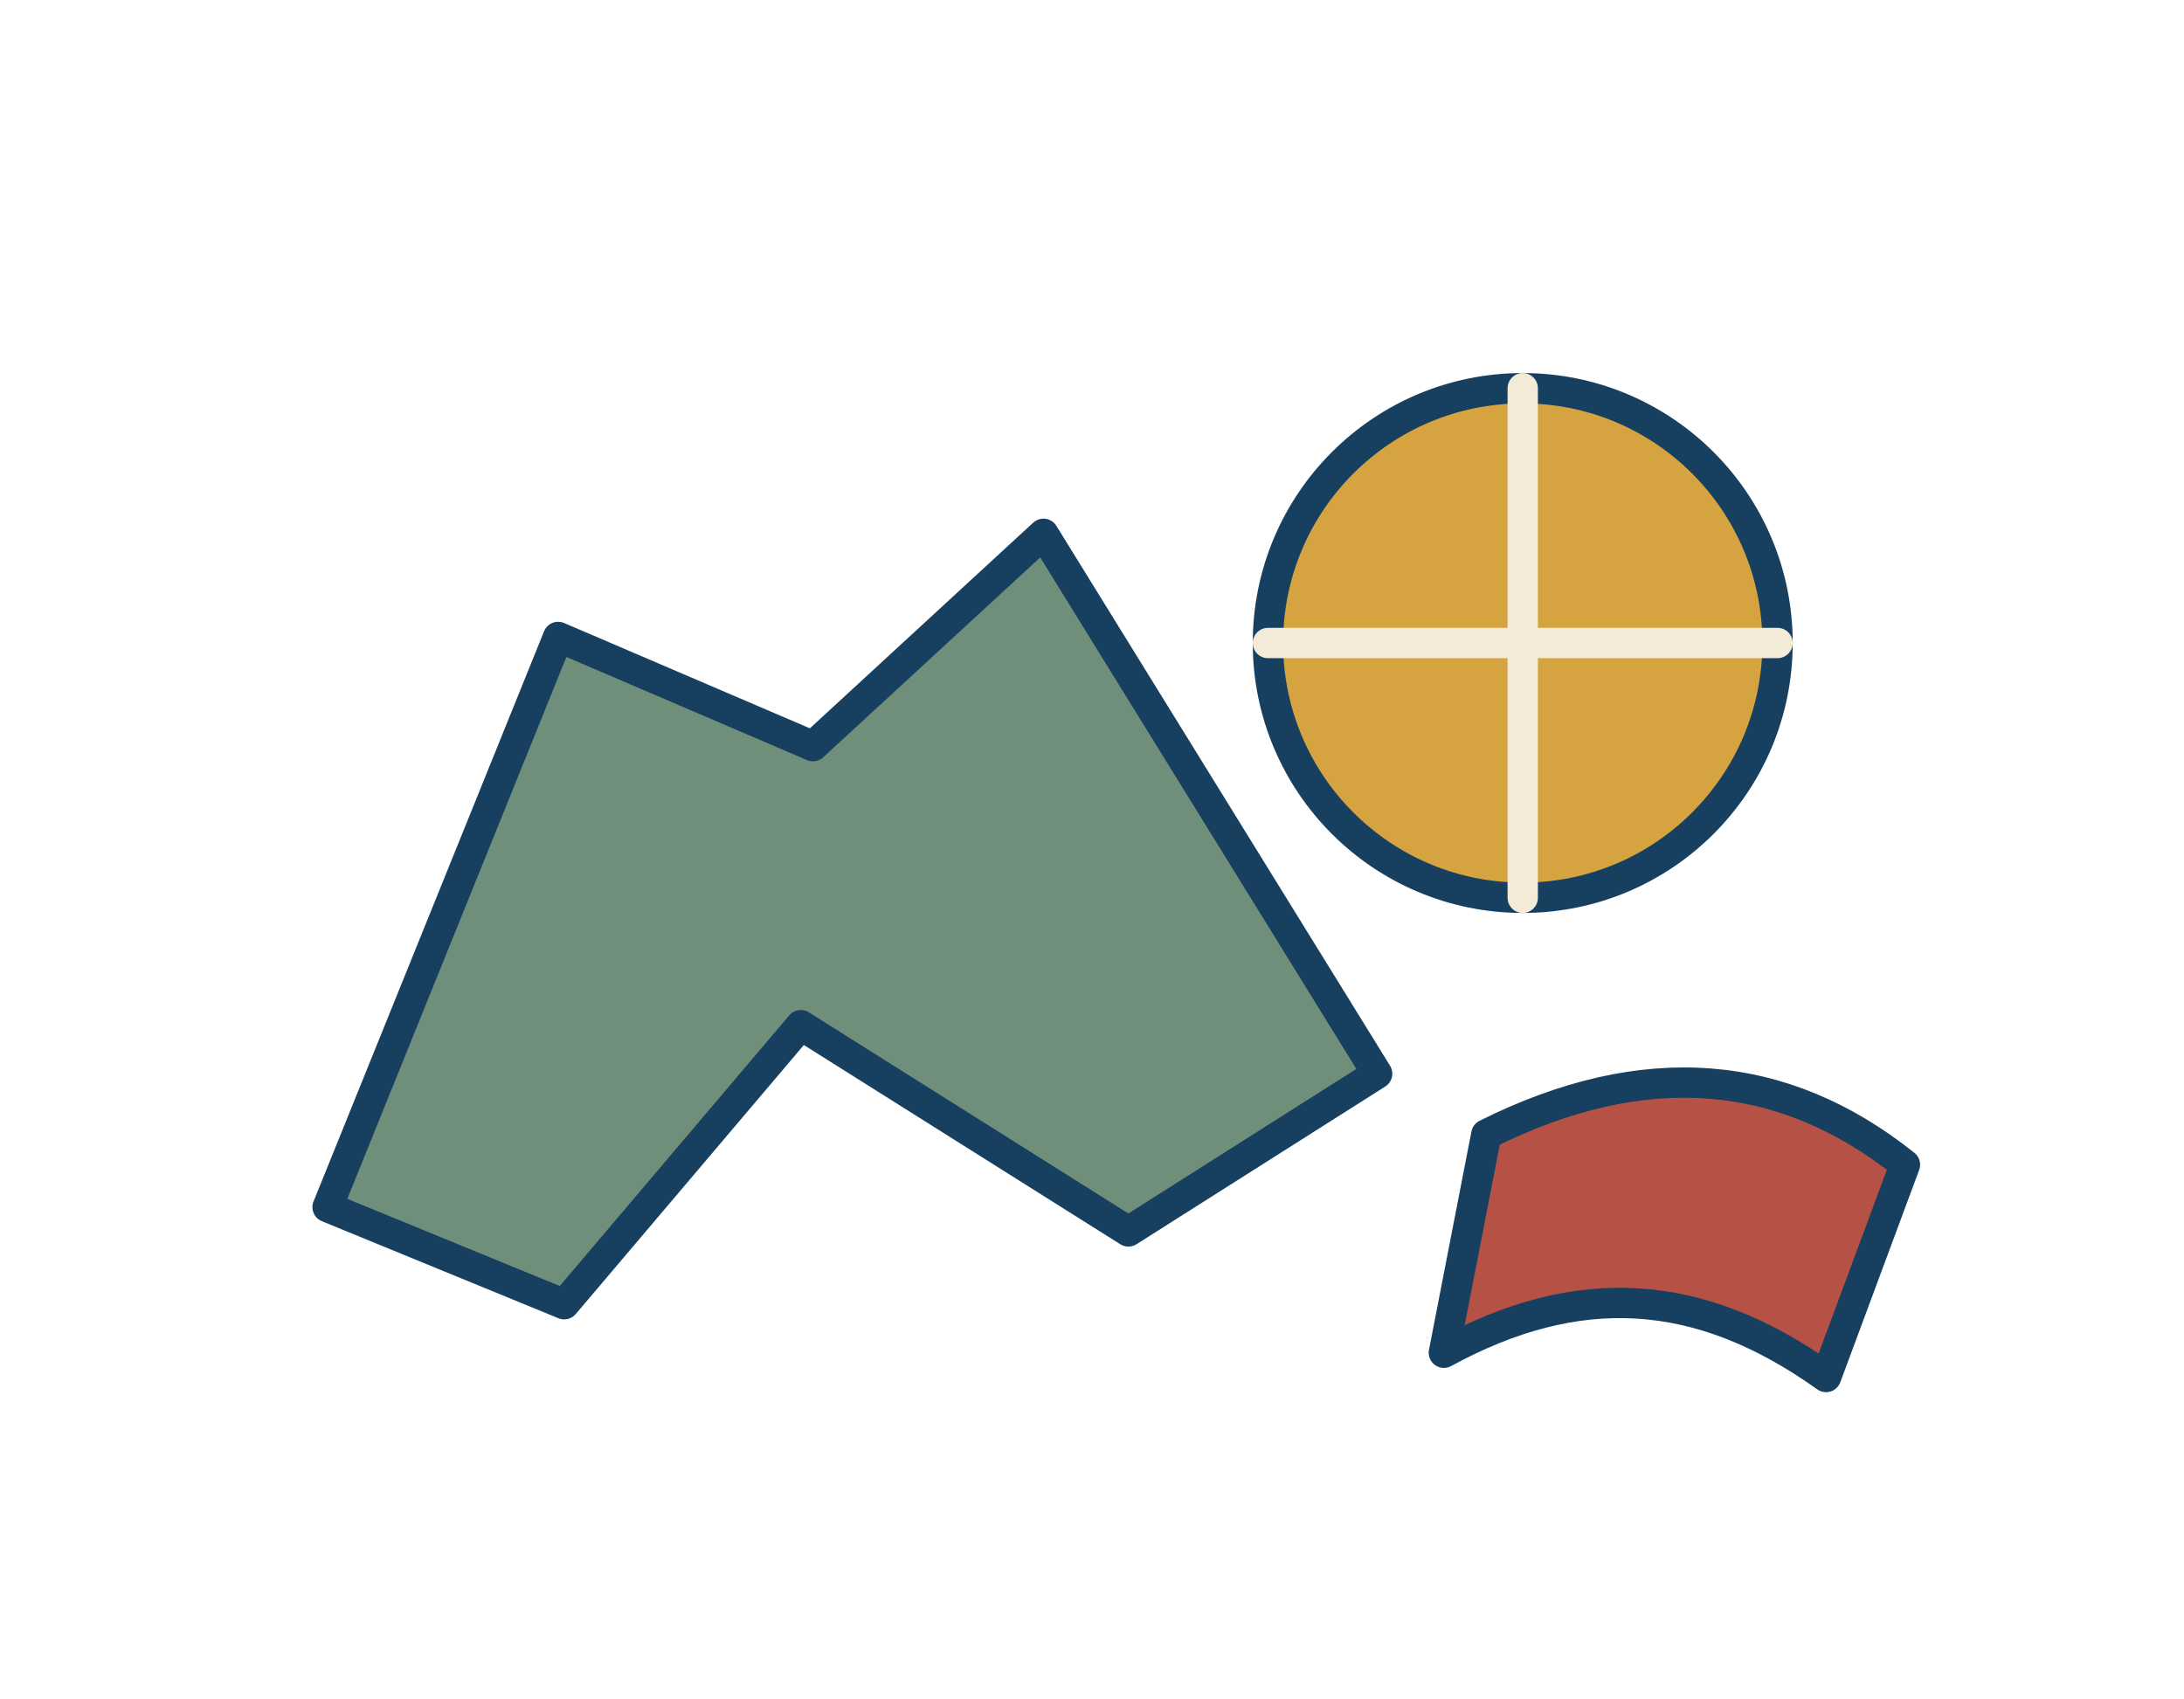
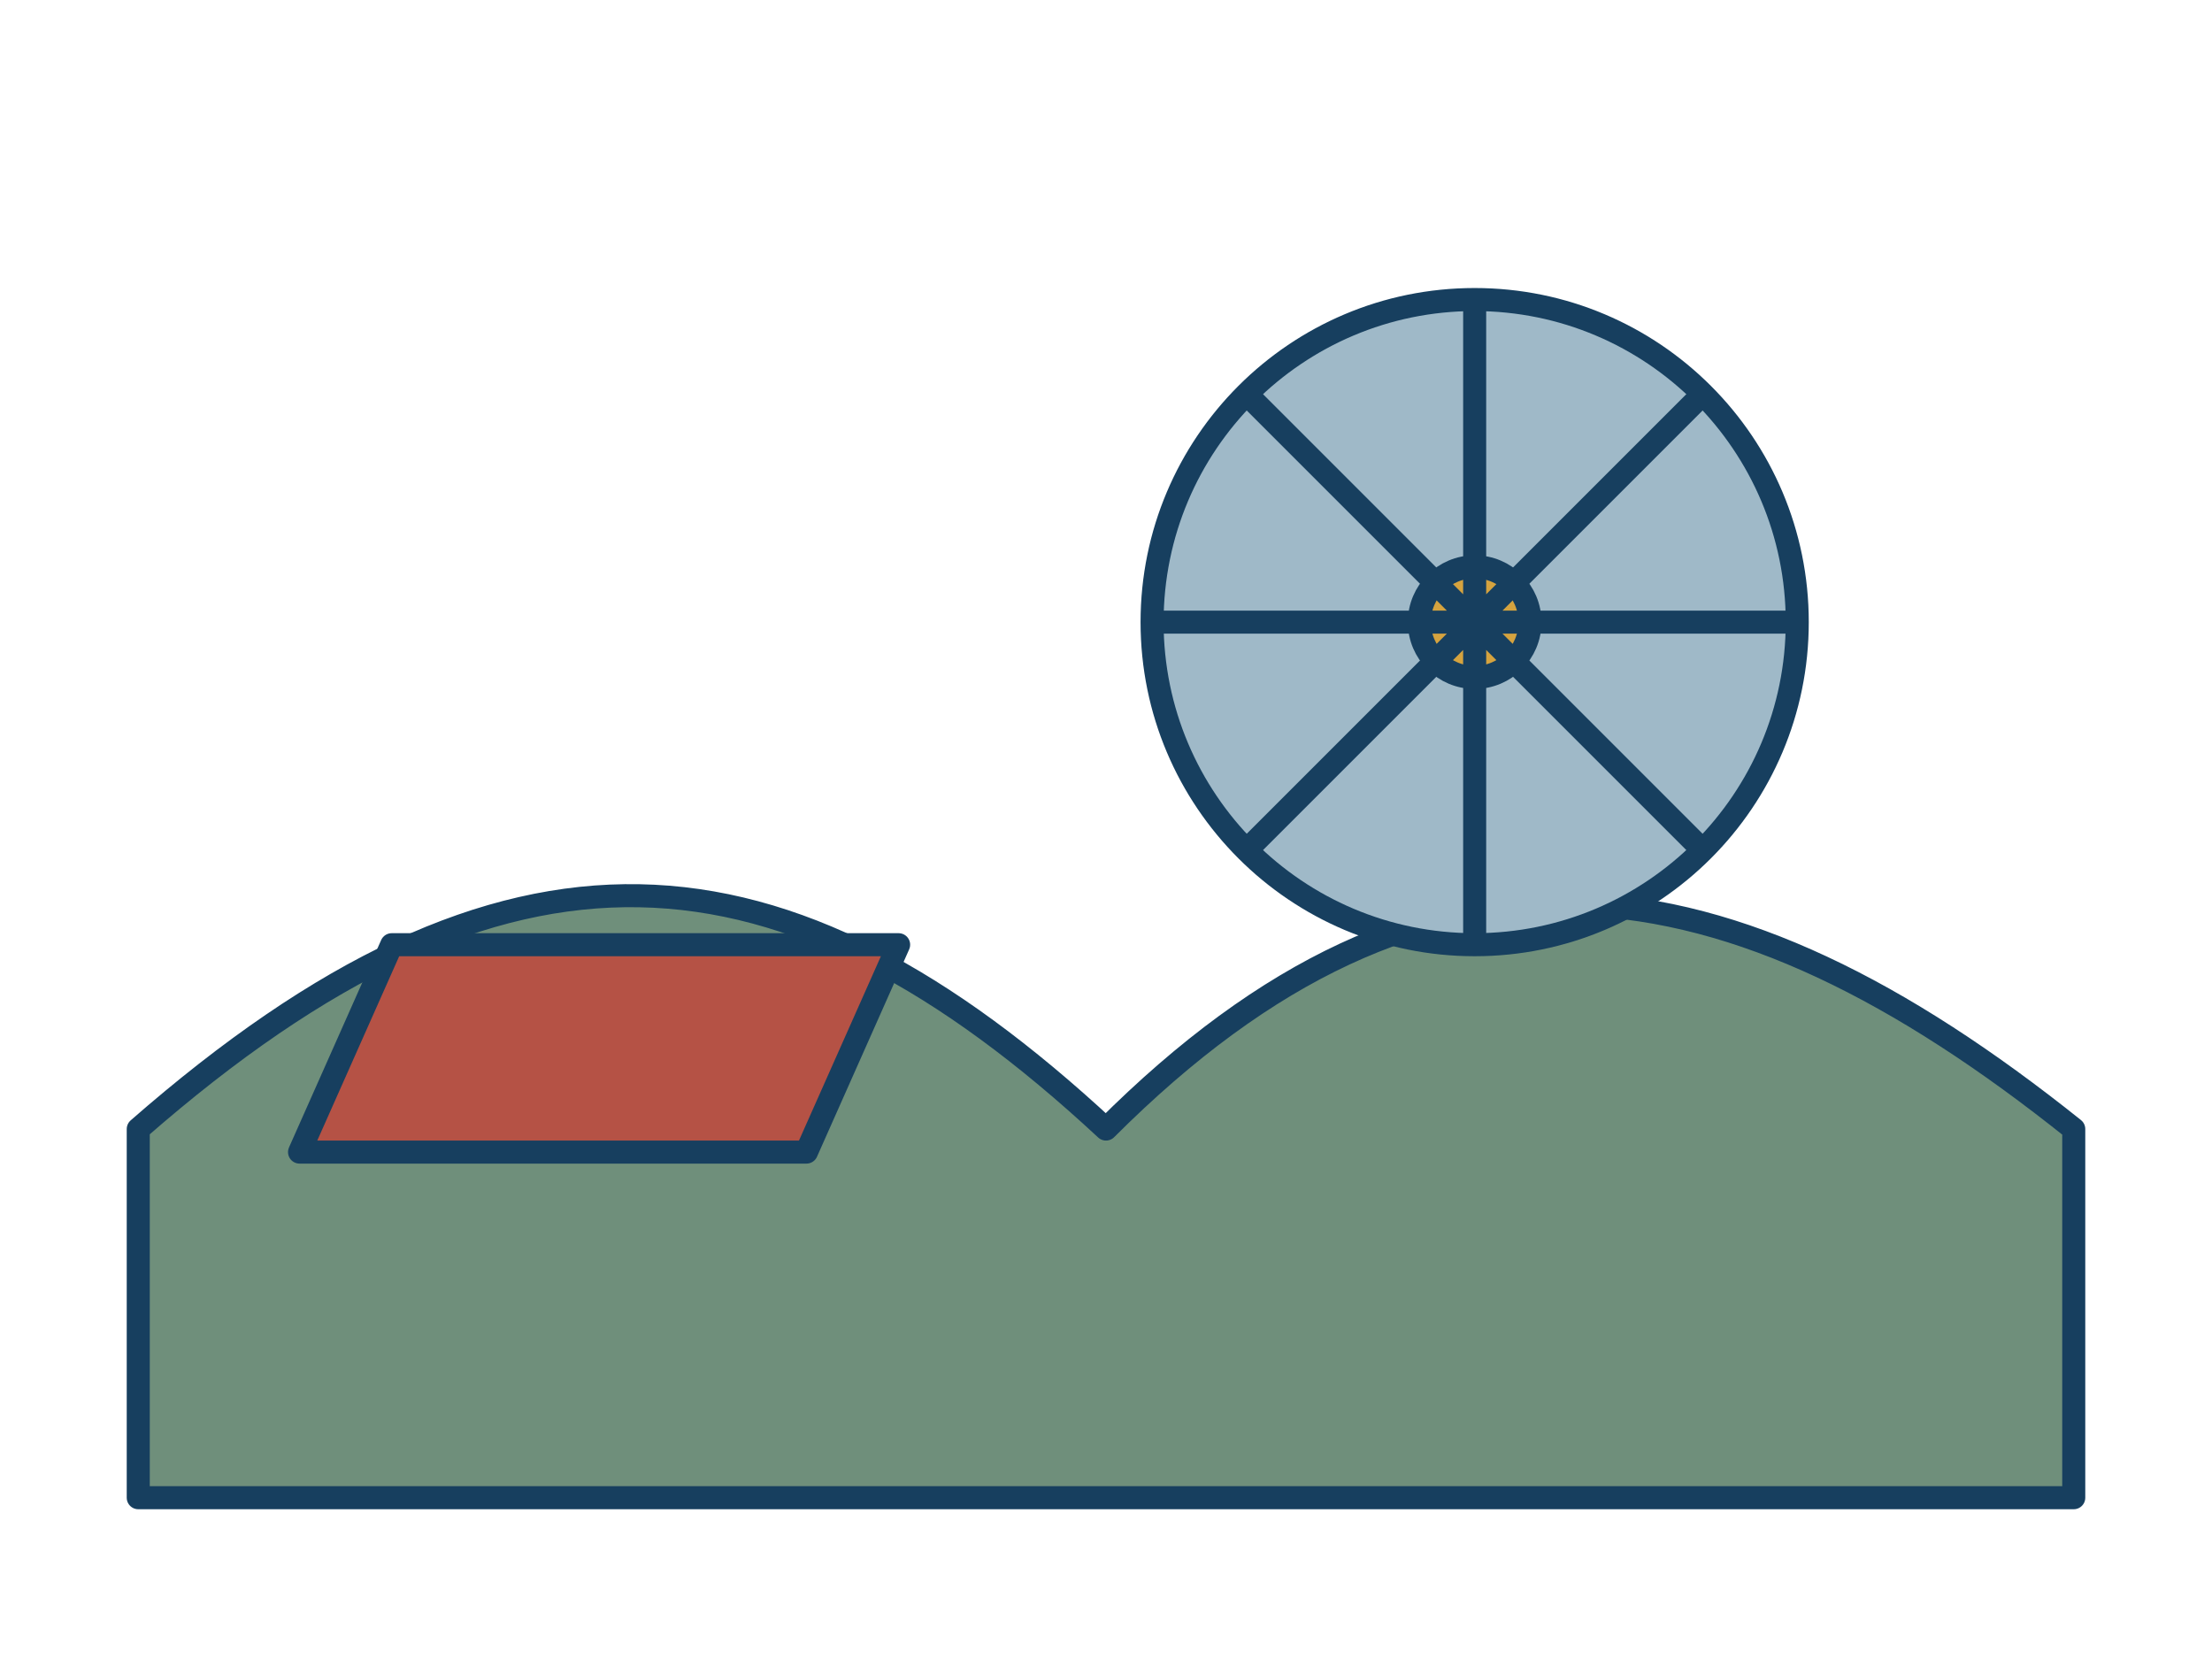
- <svg xmlns="http://www.w3.org/2000/svg" width="360" height="280" viewBox="0 0 360 280">
-   <g stroke="#173f5f" stroke-width="5" stroke-linecap="round" stroke-linejoin="round">
-     <path d="M54 199l38-94 42 18 38-35 55 89-41 26-54-34-39 46z" fill="#6f8f7b" />
-     <circle cx="251" cy="106" r="42" fill="#d5a33f" />
-     <path d="M251 64v84M209 106h84" fill="none" stroke="#f3ead7" />
-     <path d="M245 187c26-13 49-11 69 5l-13 35c-21-15-41-16-63-4z" fill="#b55245" />
+ <svg xmlns="http://www.w3.org/2000/svg" viewBox="0 0 480 360">
+   <g stroke="#173f5f" stroke-width="5" stroke-linejoin="round">
+     <path fill="#6f8f7b" d="M30 245c80-70 140-65 210 0 70-70 135-60 210 0v80H30z" />
+     <circle cx="320" cy="135" r="70" fill="#9fb9c8" />
+     <circle cx="320" cy="135" r="12" fill="#d5a33f" />
+     <path d="M320 65v140M250 135h140M270 85l100 100M370 85L270 185" fill="none" />
+     <path fill="#b55245" d="M85 205h110l-20 45H65z" />
  </g>
</svg>
